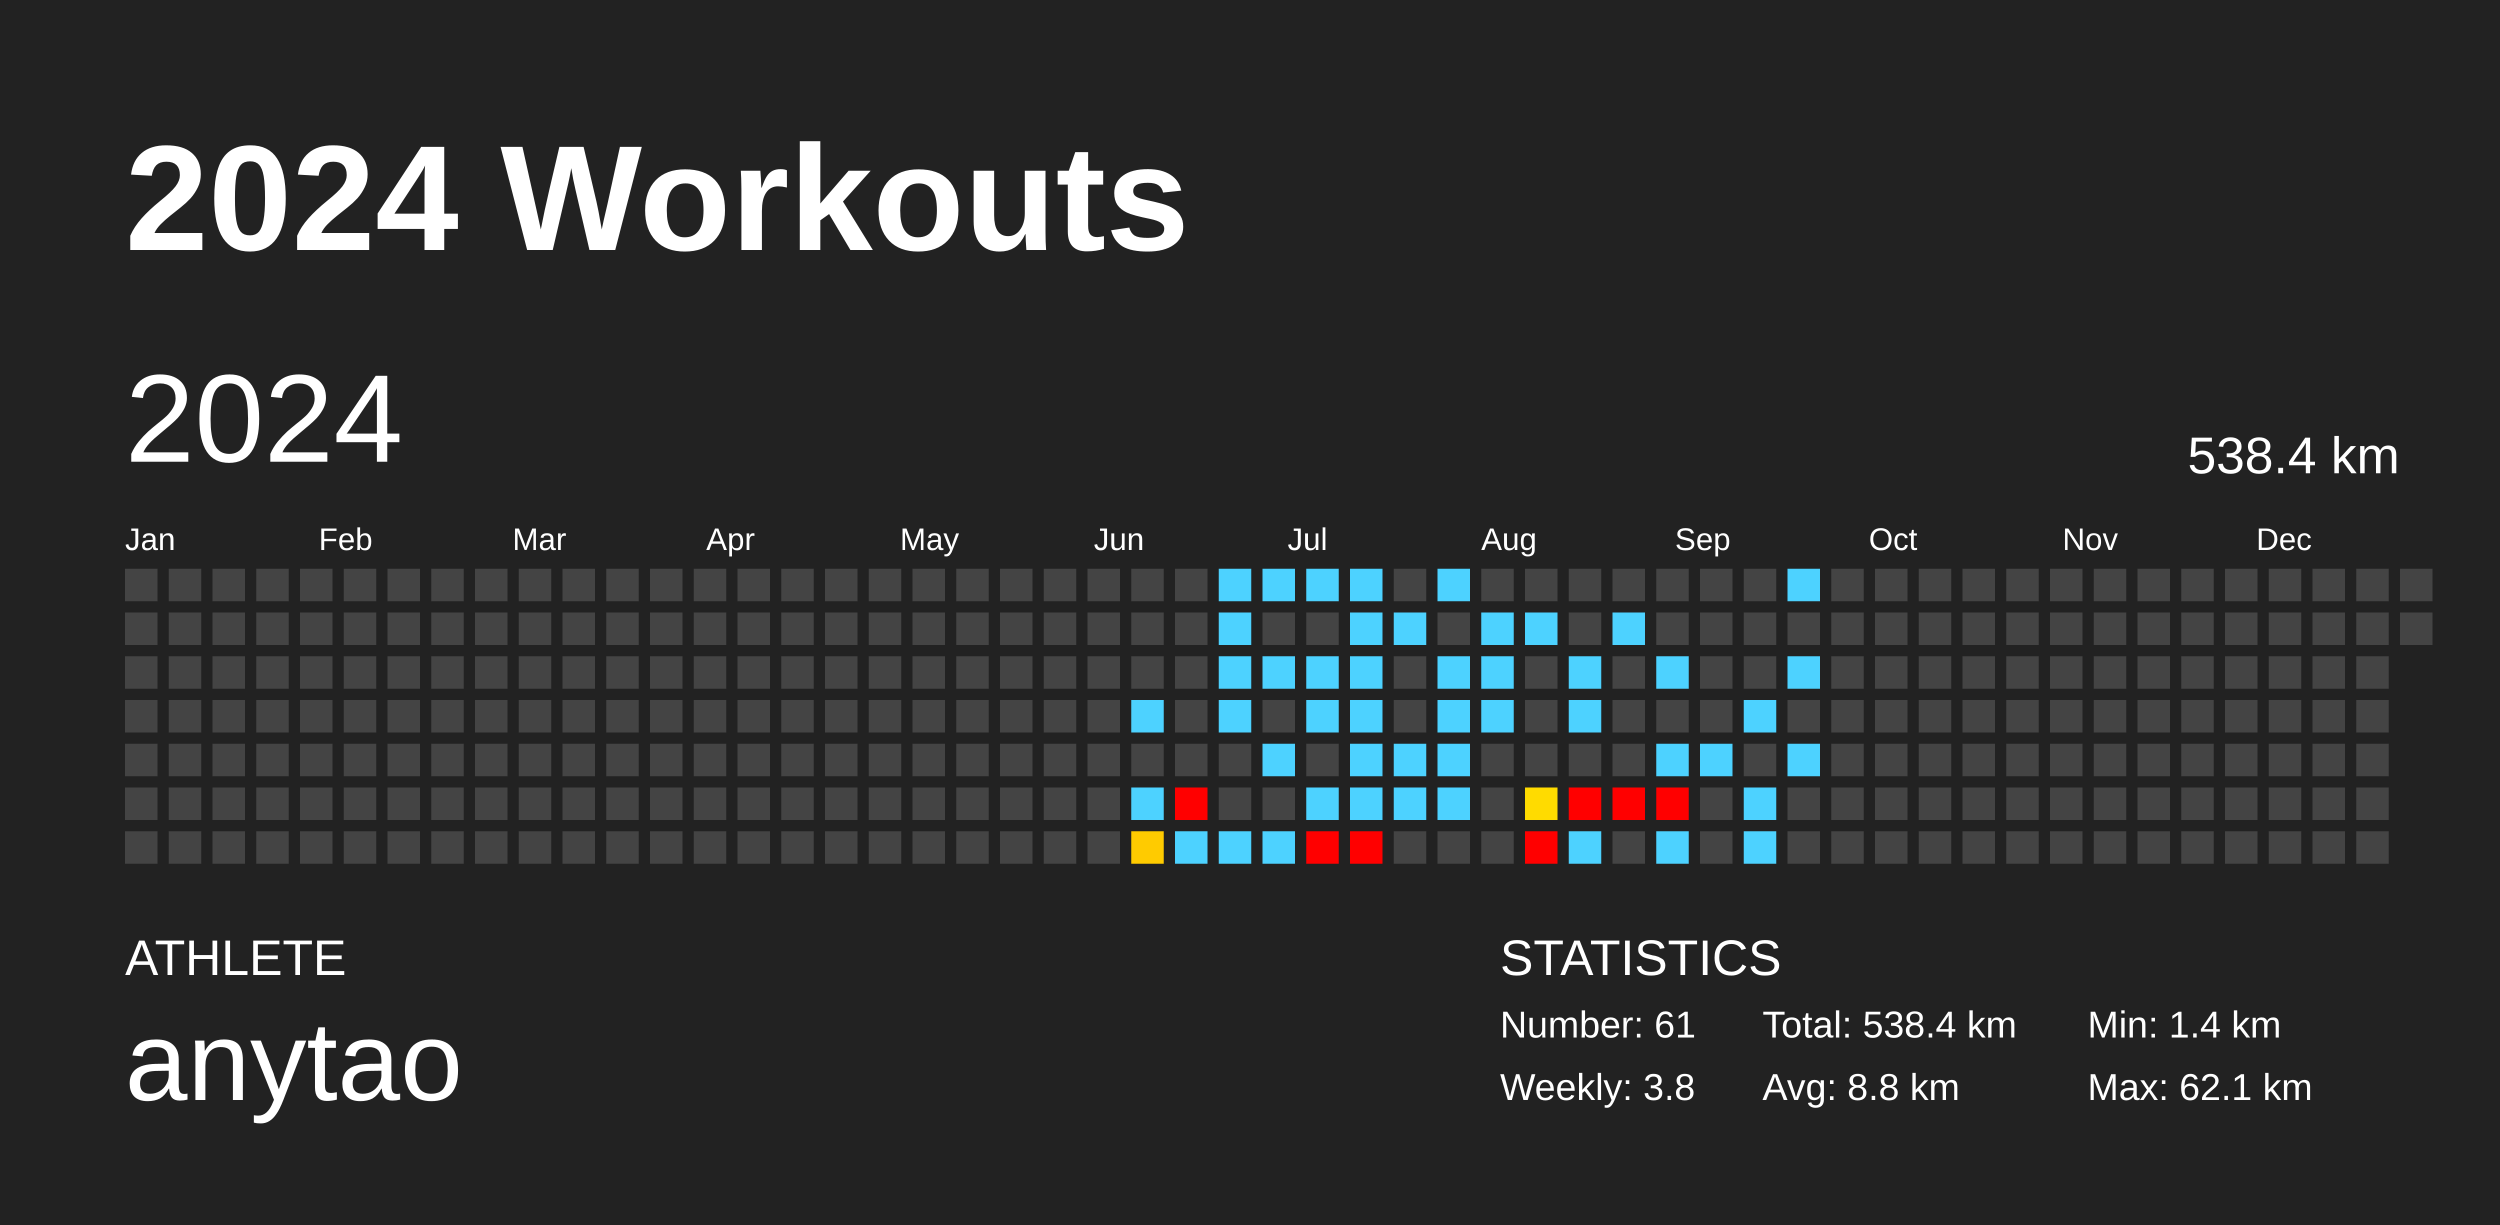
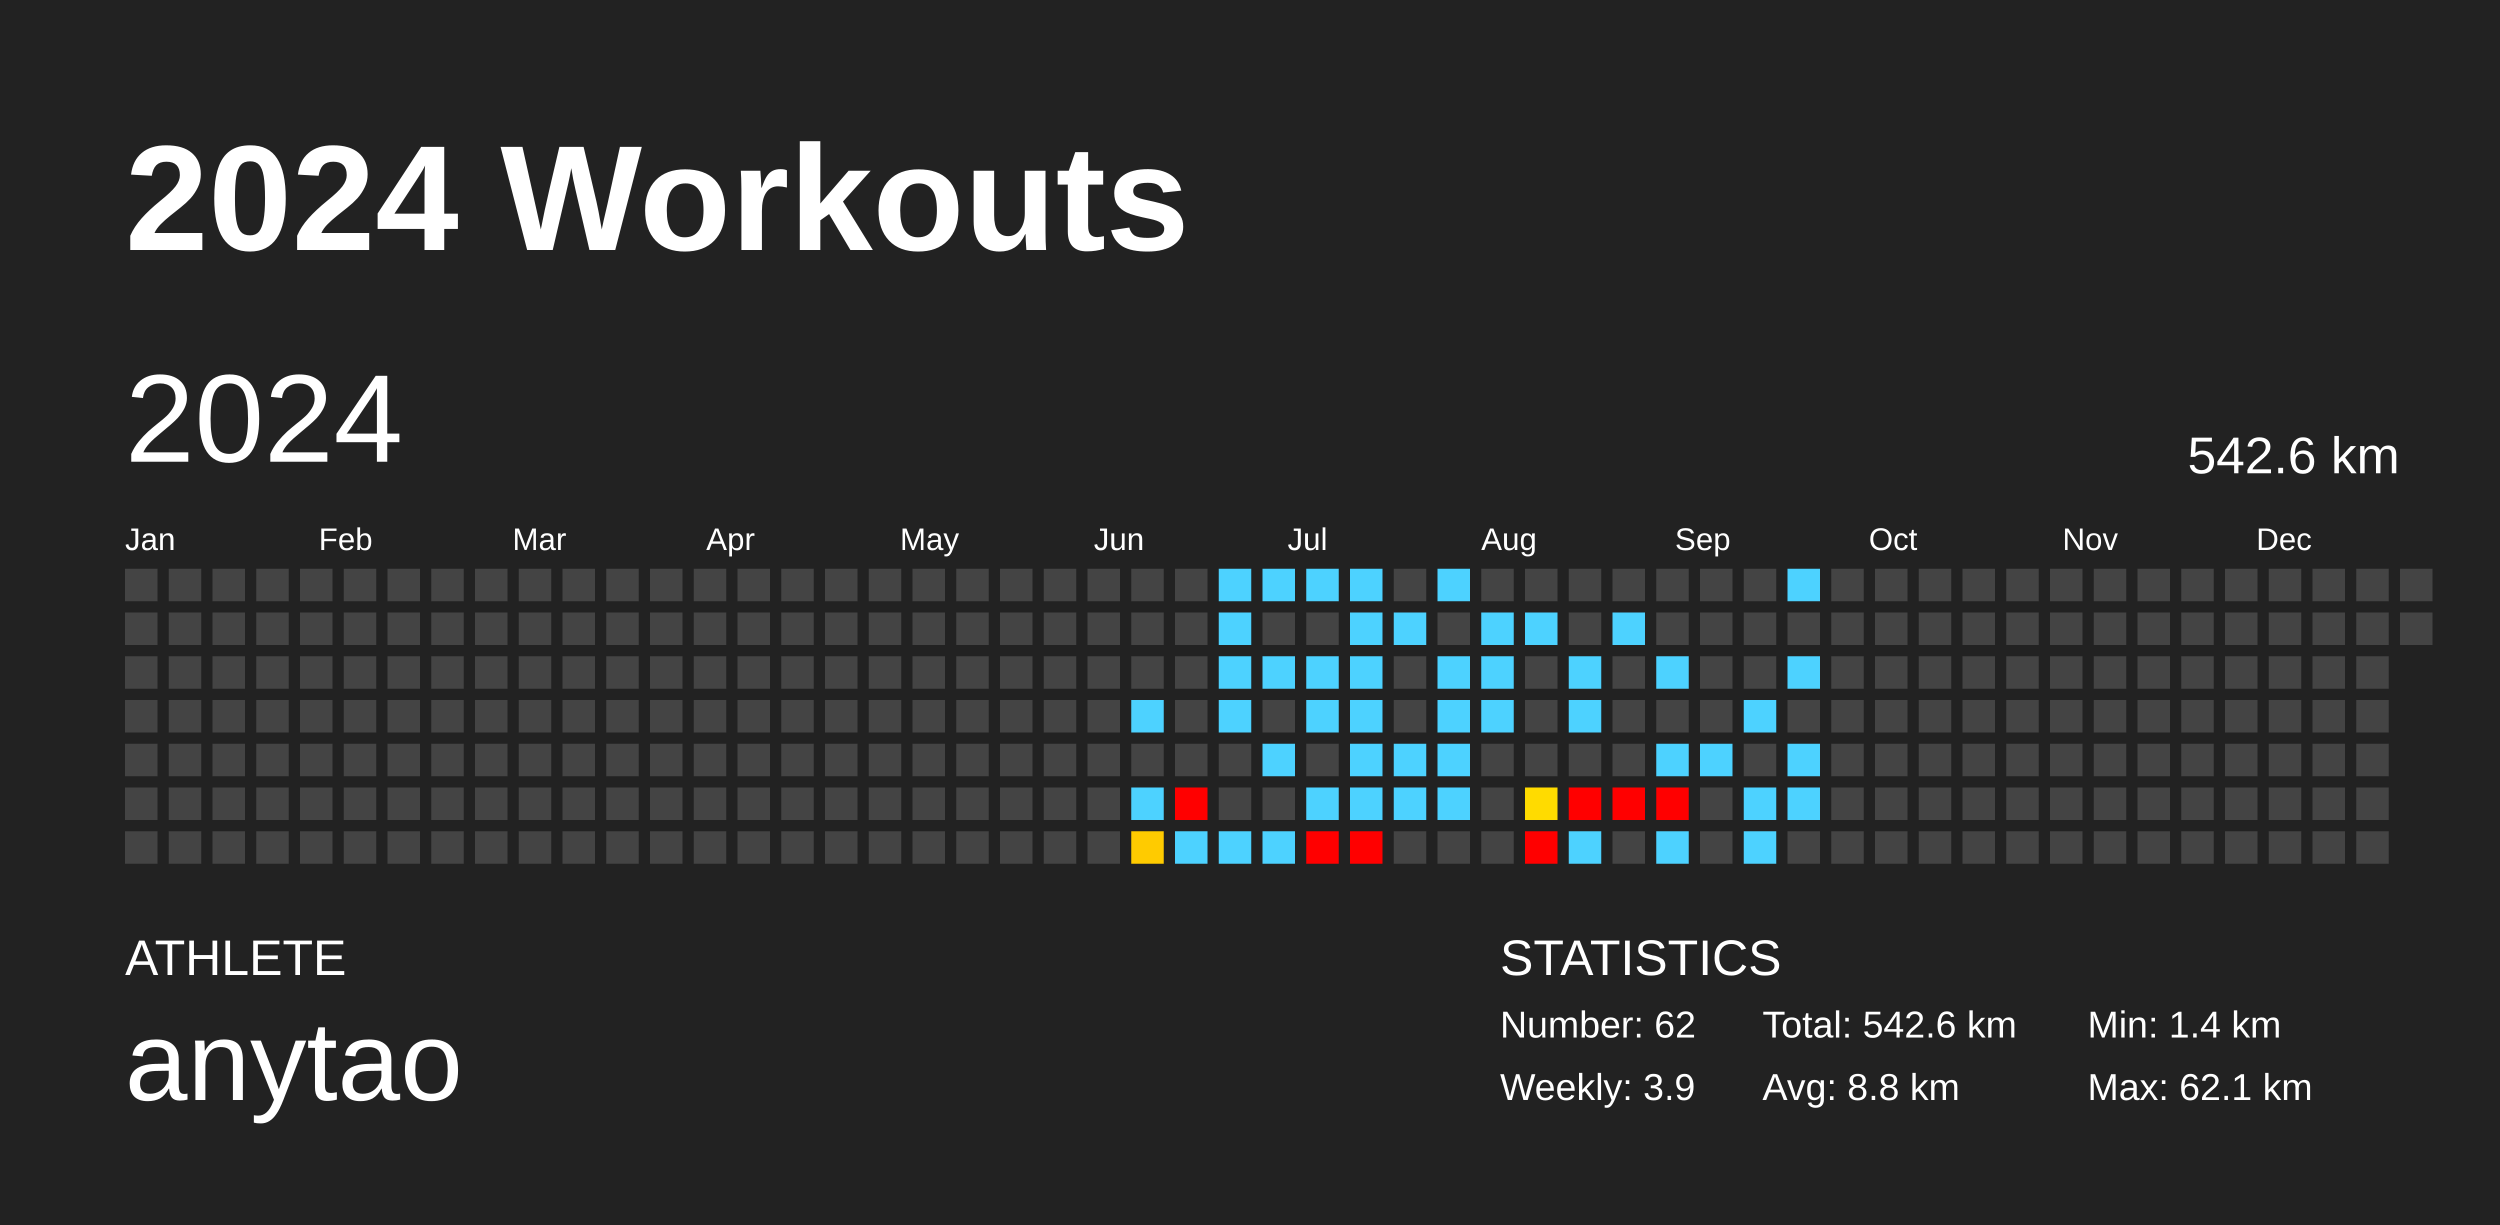
<svg xmlns="http://www.w3.org/2000/svg" baseProfile="full" height="98mm" version="1.1" viewBox="0,0,200,98" width="200mm">
  <defs />
  <rect fill="#222222" height="98" width="200" x="0" y="0" />
  <text fill="#FFFFFF" style="font-size:12px; font-family:Arial; font-weight:bold;" x="10" y="20">2024 Workouts</text>
  <text fill="#FFFFFF" style="font-size:4px; font-family:Arial" x="10" y="78">ATHLETE</text>
  <text fill="#FFFFFF" style="font-size:9px; font-family:Arial" x="10" y="88">anytao</text>
  <text fill="#FFFFFF" style="font-size:4px; font-family:Arial" x="120" y="78">STATISTICS</text>
-   <text fill="#FFFFFF" style="font-size:3px; font-family:Arial" x="120" y="83">Number: 61</text>
-   <text fill="#FFFFFF" style="font-size:3px; font-family:Arial" x="120" y="88">Weekly: 3.8</text>
-   <text fill="#FFFFFF" style="font-size:3px; font-family:Arial" x="141" y="83">Total: 538.4 km</text>
+   <text fill="#FFFFFF" style="font-size:3px; font-family:Arial" x="120" y="83">Number: 62</text>
+   <text fill="#FFFFFF" style="font-size:3px; font-family:Arial" x="120" y="88">Weekly: 3.9</text>
+   <text fill="#FFFFFF" style="font-size:3px; font-family:Arial" x="141" y="83">Total: 542.6 km</text>
  <text fill="#FFFFFF" style="font-size:3px; font-family:Arial" x="141" y="88">Avg: 8.8 km</text>
  <text fill="#FFFFFF" style="font-size:3px; font-family:Arial" x="167" y="83">Min: 1.4 km</text>
  <text fill="#FFFFFF" style="font-size:3px; font-family:Arial" x="167" y="88">Max: 62.1 km</text>
  <text dominant-baseline="hanging" fill="#FFFFFF" style="font-size:10.0px; font-family:Arial;" x="10" y="30">2024</text>
-   <text dominant-baseline="hanging" fill="#FFFFFF" style="font-size:4.125px; font-family:Arial;" x="175" y="35">538.4 km</text>
+   <text dominant-baseline="hanging" fill="#FFFFFF" style="font-size:4.125px; font-family:Arial;" x="175" y="35">542.6 km</text>
  <text fill="#FFFFFF" style="font-size:2.5px; font-family:Arial" x="10.0" y="44">Jan</text>
  <text fill="#FFFFFF" style="font-size:2.5px; font-family:Arial" x="25.5" y="44">Feb</text>
  <text fill="#FFFFFF" style="font-size:2.5px; font-family:Arial" x="41.0" y="44">Mar</text>
  <text fill="#FFFFFF" style="font-size:2.5px; font-family:Arial" x="56.5" y="44">Apr</text>
  <text fill="#FFFFFF" style="font-size:2.5px; font-family:Arial" x="72.0" y="44">May</text>
  <text fill="#FFFFFF" style="font-size:2.5px; font-family:Arial" x="87.5" y="44">Jun</text>
  <text fill="#FFFFFF" style="font-size:2.5px; font-family:Arial" x="103.0" y="44">Jul</text>
  <text fill="#FFFFFF" style="font-size:2.5px; font-family:Arial" x="118.5" y="44">Aug</text>
  <text fill="#FFFFFF" style="font-size:2.5px; font-family:Arial" x="134.0" y="44">Sep</text>
  <text fill="#FFFFFF" style="font-size:2.5px; font-family:Arial" x="149.5" y="44">Oct</text>
  <text fill="#FFFFFF" style="font-size:2.5px; font-family:Arial" x="165.0" y="44">Nov</text>
  <text fill="#FFFFFF" style="font-size:2.5px; font-family:Arial" x="180.5" y="44">Dec</text>
  <rect fill="#444444" height="2.6" width="2.6" x="10.0" y="45.5" />
  <rect fill="#444444" height="2.6" width="2.6" x="10.0" y="49.0" />
  <rect fill="#444444" height="2.6" width="2.6" x="10.0" y="52.5" />
  <rect fill="#444444" height="2.6" width="2.6" x="10.0" y="56.0" />
  <rect fill="#444444" height="2.6" width="2.6" x="10.0" y="59.5" />
  <rect fill="#444444" height="2.6" width="2.6" x="10.0" y="63.0" />
  <rect fill="#444444" height="2.6" width="2.6" x="10.0" y="66.5" />
  <rect fill="#444444" height="2.6" width="2.6" x="13.5" y="45.5" />
  <rect fill="#444444" height="2.6" width="2.6" x="13.5" y="49.0" />
  <rect fill="#444444" height="2.6" width="2.6" x="13.5" y="52.5" />
  <rect fill="#444444" height="2.6" width="2.6" x="13.5" y="56.0" />
  <rect fill="#444444" height="2.6" width="2.6" x="13.5" y="59.5" />
  <rect fill="#444444" height="2.6" width="2.6" x="13.5" y="63.0" />
  <rect fill="#444444" height="2.6" width="2.6" x="13.5" y="66.5" />
  <rect fill="#444444" height="2.6" width="2.6" x="17.0" y="45.5" />
  <rect fill="#444444" height="2.6" width="2.6" x="17.0" y="49.0" />
  <rect fill="#444444" height="2.6" width="2.6" x="17.0" y="52.5" />
  <rect fill="#444444" height="2.6" width="2.6" x="17.0" y="56.0" />
  <rect fill="#444444" height="2.6" width="2.6" x="17.0" y="59.5" />
  <rect fill="#444444" height="2.6" width="2.6" x="17.0" y="63.0" />
  <rect fill="#444444" height="2.6" width="2.6" x="17.0" y="66.5" />
  <rect fill="#444444" height="2.6" width="2.6" x="20.5" y="45.5" />
  <rect fill="#444444" height="2.6" width="2.6" x="20.5" y="49.0" />
  <rect fill="#444444" height="2.6" width="2.6" x="20.5" y="52.5" />
  <rect fill="#444444" height="2.6" width="2.6" x="20.5" y="56.0" />
  <rect fill="#444444" height="2.6" width="2.6" x="20.5" y="59.5" />
  <rect fill="#444444" height="2.6" width="2.6" x="20.5" y="63.0" />
  <rect fill="#444444" height="2.6" width="2.6" x="20.5" y="66.5" />
  <rect fill="#444444" height="2.6" width="2.6" x="24.0" y="45.5" />
  <rect fill="#444444" height="2.6" width="2.6" x="24.0" y="49.0" />
  <rect fill="#444444" height="2.6" width="2.6" x="24.0" y="52.5" />
  <rect fill="#444444" height="2.6" width="2.6" x="24.0" y="56.0" />
  <rect fill="#444444" height="2.6" width="2.6" x="24.0" y="59.5" />
  <rect fill="#444444" height="2.6" width="2.6" x="24.0" y="63.0" />
  <rect fill="#444444" height="2.6" width="2.6" x="24.0" y="66.5" />
  <rect fill="#444444" height="2.6" width="2.6" x="27.5" y="45.5" />
  <rect fill="#444444" height="2.6" width="2.6" x="27.5" y="49.0" />
  <rect fill="#444444" height="2.6" width="2.6" x="27.5" y="52.5" />
  <rect fill="#444444" height="2.6" width="2.6" x="27.5" y="56.0" />
  <rect fill="#444444" height="2.6" width="2.6" x="27.5" y="59.5" />
  <rect fill="#444444" height="2.6" width="2.6" x="27.5" y="63.0" />
  <rect fill="#444444" height="2.6" width="2.6" x="27.5" y="66.5" />
  <rect fill="#444444" height="2.6" width="2.6" x="31.0" y="45.5" />
  <rect fill="#444444" height="2.6" width="2.6" x="31.0" y="49.0" />
  <rect fill="#444444" height="2.6" width="2.6" x="31.0" y="52.5" />
  <rect fill="#444444" height="2.6" width="2.6" x="31.0" y="56.0" />
  <rect fill="#444444" height="2.6" width="2.6" x="31.0" y="59.5" />
  <rect fill="#444444" height="2.6" width="2.6" x="31.0" y="63.0" />
  <rect fill="#444444" height="2.6" width="2.6" x="31.0" y="66.5" />
  <rect fill="#444444" height="2.6" width="2.6" x="34.5" y="45.5" />
  <rect fill="#444444" height="2.6" width="2.6" x="34.5" y="49.0" />
  <rect fill="#444444" height="2.6" width="2.6" x="34.5" y="52.5" />
  <rect fill="#444444" height="2.6" width="2.6" x="34.5" y="56.0" />
  <rect fill="#444444" height="2.6" width="2.6" x="34.5" y="59.5" />
  <rect fill="#444444" height="2.6" width="2.6" x="34.5" y="63.0" />
  <rect fill="#444444" height="2.6" width="2.6" x="34.5" y="66.5" />
  <rect fill="#444444" height="2.6" width="2.6" x="38.0" y="45.5" />
  <rect fill="#444444" height="2.6" width="2.6" x="38.0" y="49.0" />
  <rect fill="#444444" height="2.6" width="2.6" x="38.0" y="52.5" />
  <rect fill="#444444" height="2.6" width="2.6" x="38.0" y="56.0" />
  <rect fill="#444444" height="2.6" width="2.6" x="38.0" y="59.5" />
  <rect fill="#444444" height="2.6" width="2.6" x="38.0" y="63.0" />
  <rect fill="#444444" height="2.6" width="2.6" x="38.0" y="66.5" />
  <rect fill="#444444" height="2.6" width="2.6" x="41.5" y="45.5" />
  <rect fill="#444444" height="2.6" width="2.6" x="41.5" y="49.0" />
  <rect fill="#444444" height="2.6" width="2.6" x="41.5" y="52.5" />
  <rect fill="#444444" height="2.6" width="2.6" x="41.5" y="56.0" />
  <rect fill="#444444" height="2.6" width="2.6" x="41.5" y="59.5" />
  <rect fill="#444444" height="2.6" width="2.6" x="41.5" y="63.0" />
  <rect fill="#444444" height="2.6" width="2.6" x="41.5" y="66.5" />
  <rect fill="#444444" height="2.6" width="2.6" x="45.0" y="45.5" />
  <rect fill="#444444" height="2.6" width="2.6" x="45.0" y="49.0" />
  <rect fill="#444444" height="2.6" width="2.6" x="45.0" y="52.5" />
  <rect fill="#444444" height="2.6" width="2.6" x="45.0" y="56.0" />
  <rect fill="#444444" height="2.6" width="2.6" x="45.0" y="59.5" />
  <rect fill="#444444" height="2.6" width="2.6" x="45.0" y="63.0" />
  <rect fill="#444444" height="2.6" width="2.6" x="45.0" y="66.5" />
  <rect fill="#444444" height="2.6" width="2.6" x="48.5" y="45.5" />
  <rect fill="#444444" height="2.6" width="2.6" x="48.5" y="49.0" />
  <rect fill="#444444" height="2.6" width="2.6" x="48.5" y="52.5" />
  <rect fill="#444444" height="2.6" width="2.6" x="48.5" y="56.0" />
  <rect fill="#444444" height="2.6" width="2.6" x="48.5" y="59.5" />
  <rect fill="#444444" height="2.6" width="2.6" x="48.5" y="63.0" />
  <rect fill="#444444" height="2.6" width="2.6" x="48.5" y="66.5" />
  <rect fill="#444444" height="2.6" width="2.6" x="52.0" y="45.5" />
  <rect fill="#444444" height="2.6" width="2.6" x="52.0" y="49.0" />
  <rect fill="#444444" height="2.6" width="2.6" x="52.0" y="52.5" />
  <rect fill="#444444" height="2.6" width="2.6" x="52.0" y="56.0" />
  <rect fill="#444444" height="2.6" width="2.6" x="52.0" y="59.5" />
  <rect fill="#444444" height="2.6" width="2.6" x="52.0" y="63.0" />
  <rect fill="#444444" height="2.6" width="2.6" x="52.0" y="66.5" />
  <rect fill="#444444" height="2.6" width="2.6" x="55.5" y="45.5" />
  <rect fill="#444444" height="2.6" width="2.6" x="55.5" y="49.0" />
  <rect fill="#444444" height="2.6" width="2.6" x="55.5" y="52.5" />
  <rect fill="#444444" height="2.6" width="2.6" x="55.5" y="56.0" />
  <rect fill="#444444" height="2.6" width="2.6" x="55.5" y="59.5" />
  <rect fill="#444444" height="2.6" width="2.6" x="55.5" y="63.0" />
  <rect fill="#444444" height="2.6" width="2.6" x="55.5" y="66.5" />
  <rect fill="#444444" height="2.6" width="2.6" x="59.0" y="45.5" />
  <rect fill="#444444" height="2.6" width="2.6" x="59.0" y="49.0" />
  <rect fill="#444444" height="2.6" width="2.6" x="59.0" y="52.5" />
  <rect fill="#444444" height="2.6" width="2.6" x="59.0" y="56.0" />
  <rect fill="#444444" height="2.6" width="2.6" x="59.0" y="59.5" />
  <rect fill="#444444" height="2.6" width="2.6" x="59.0" y="63.0" />
  <rect fill="#444444" height="2.6" width="2.6" x="59.0" y="66.5" />
  <rect fill="#444444" height="2.6" width="2.6" x="62.5" y="45.5" />
  <rect fill="#444444" height="2.6" width="2.6" x="62.5" y="49.0" />
  <rect fill="#444444" height="2.6" width="2.6" x="62.5" y="52.5" />
  <rect fill="#444444" height="2.6" width="2.6" x="62.5" y="56.0" />
  <rect fill="#444444" height="2.6" width="2.6" x="62.5" y="59.5" />
  <rect fill="#444444" height="2.6" width="2.6" x="62.5" y="63.0" />
  <rect fill="#444444" height="2.6" width="2.6" x="62.5" y="66.5" />
  <rect fill="#444444" height="2.6" width="2.6" x="66.0" y="45.5" />
  <rect fill="#444444" height="2.6" width="2.6" x="66.0" y="49.0" />
  <rect fill="#444444" height="2.6" width="2.6" x="66.0" y="52.5" />
  <rect fill="#444444" height="2.6" width="2.6" x="66.0" y="56.0" />
  <rect fill="#444444" height="2.6" width="2.6" x="66.0" y="59.5" />
  <rect fill="#444444" height="2.6" width="2.6" x="66.0" y="63.0" />
  <rect fill="#444444" height="2.6" width="2.6" x="66.0" y="66.5" />
  <rect fill="#444444" height="2.6" width="2.6" x="69.5" y="45.5" />
  <rect fill="#444444" height="2.6" width="2.6" x="69.5" y="49.0" />
  <rect fill="#444444" height="2.6" width="2.6" x="69.5" y="52.5" />
  <rect fill="#444444" height="2.6" width="2.6" x="69.5" y="56.0" />
  <rect fill="#444444" height="2.6" width="2.6" x="69.5" y="59.5" />
  <rect fill="#444444" height="2.6" width="2.6" x="69.5" y="63.0" />
  <rect fill="#444444" height="2.6" width="2.6" x="69.5" y="66.5" />
  <rect fill="#444444" height="2.6" width="2.6" x="73.0" y="45.5" />
  <rect fill="#444444" height="2.6" width="2.6" x="73.0" y="49.0" />
  <rect fill="#444444" height="2.6" width="2.6" x="73.0" y="52.5" />
  <rect fill="#444444" height="2.6" width="2.6" x="73.0" y="56.0" />
  <rect fill="#444444" height="2.6" width="2.6" x="73.0" y="59.5" />
  <rect fill="#444444" height="2.6" width="2.6" x="73.0" y="63.0" />
  <rect fill="#444444" height="2.6" width="2.6" x="73.0" y="66.5" />
  <rect fill="#444444" height="2.6" width="2.6" x="76.5" y="45.5" />
  <rect fill="#444444" height="2.6" width="2.6" x="76.5" y="49.0" />
  <rect fill="#444444" height="2.6" width="2.6" x="76.5" y="52.5" />
  <rect fill="#444444" height="2.6" width="2.6" x="76.5" y="56.0" />
  <rect fill="#444444" height="2.6" width="2.6" x="76.5" y="59.5" />
  <rect fill="#444444" height="2.6" width="2.6" x="76.5" y="63.0" />
  <rect fill="#444444" height="2.6" width="2.6" x="76.5" y="66.5" />
  <rect fill="#444444" height="2.6" width="2.6" x="80.0" y="45.5" />
  <rect fill="#444444" height="2.6" width="2.6" x="80.0" y="49.0" />
  <rect fill="#444444" height="2.6" width="2.6" x="80.0" y="52.5" />
  <rect fill="#444444" height="2.6" width="2.6" x="80.0" y="56.0" />
  <rect fill="#444444" height="2.6" width="2.6" x="80.0" y="59.5" />
  <rect fill="#444444" height="2.6" width="2.6" x="80.0" y="63.0" />
  <rect fill="#444444" height="2.6" width="2.6" x="80.0" y="66.5" />
  <rect fill="#444444" height="2.6" width="2.6" x="83.5" y="45.5" />
  <rect fill="#444444" height="2.6" width="2.6" x="83.5" y="49.0" />
  <rect fill="#444444" height="2.6" width="2.6" x="83.5" y="52.5" />
  <rect fill="#444444" height="2.6" width="2.6" x="83.5" y="56.0" />
  <rect fill="#444444" height="2.6" width="2.6" x="83.5" y="59.5" />
  <rect fill="#444444" height="2.6" width="2.6" x="83.5" y="63.0" />
  <rect fill="#444444" height="2.6" width="2.6" x="83.5" y="66.5" />
  <rect fill="#444444" height="2.6" width="2.6" x="87.0" y="45.5" />
  <rect fill="#444444" height="2.6" width="2.6" x="87.0" y="49.0" />
  <rect fill="#444444" height="2.6" width="2.6" x="87.0" y="52.5" />
  <rect fill="#444444" height="2.6" width="2.6" x="87.0" y="56.0" />
  <rect fill="#444444" height="2.6" width="2.6" x="87.0" y="59.5" />
  <rect fill="#444444" height="2.6" width="2.6" x="87.0" y="63.0" />
  <rect fill="#444444" height="2.6" width="2.6" x="87.0" y="66.5" />
  <rect fill="#444444" height="2.6" width="2.6" x="90.5" y="45.5" />
  <rect fill="#444444" height="2.6" width="2.6" x="90.5" y="49.0" />
  <rect fill="#444444" height="2.6" width="2.6" x="90.5" y="52.5" />
  <rect fill="#4dd2ff" height="2.6" width="2.6" x="90.5" y="56.0" />
  <rect fill="#444444" height="2.6" width="2.6" x="90.5" y="59.5" />
  <rect fill="#4dd2ff" height="2.6" width="2.6" x="90.5" y="63.0" />
  <rect fill="#ffcb00" height="2.6" width="2.6" x="90.5" y="66.5" />
  <rect fill="#444444" height="2.6" width="2.6" x="94.0" y="45.5" />
  <rect fill="#444444" height="2.6" width="2.6" x="94.0" y="49.0" />
  <rect fill="#444444" height="2.6" width="2.6" x="94.0" y="52.5" />
  <rect fill="#444444" height="2.6" width="2.6" x="94.0" y="56.0" />
  <rect fill="#444444" height="2.6" width="2.6" x="94.0" y="59.5" />
  <rect fill="red" height="2.6" width="2.6" x="94.0" y="63.0" />
  <rect fill="#4dd2ff" height="2.6" width="2.6" x="94.0" y="66.5" />
  <rect fill="#4dd2ff" height="2.6" width="2.6" x="97.5" y="45.5" />
  <rect fill="#4dd2ff" height="2.6" width="2.6" x="97.5" y="49.0" />
  <rect fill="#4dd2ff" height="2.6" width="2.6" x="97.5" y="52.5" />
  <rect fill="#4dd2ff" height="2.6" width="2.6" x="97.5" y="56.0" />
  <rect fill="#444444" height="2.6" width="2.6" x="97.5" y="59.5" />
  <rect fill="#444444" height="2.6" width="2.6" x="97.5" y="63.0" />
  <rect fill="#4dd2ff" height="2.6" width="2.6" x="97.5" y="66.5" />
  <rect fill="#4dd2ff" height="2.6" width="2.6" x="101.0" y="45.5" />
  <rect fill="#444444" height="2.6" width="2.6" x="101.0" y="49.0" />
  <rect fill="#4dd2ff" height="2.6" width="2.6" x="101.0" y="52.5" />
  <rect fill="#444444" height="2.6" width="2.6" x="101.0" y="56.0" />
  <rect fill="#4dd2ff" height="2.6" width="2.6" x="101.0" y="59.5" />
  <rect fill="#444444" height="2.6" width="2.6" x="101.0" y="63.0" />
  <rect fill="#4dd2ff" height="2.6" width="2.6" x="101.0" y="66.5" />
  <rect fill="#4dd2ff" height="2.6" width="2.6" x="104.5" y="45.5" />
  <rect fill="#444444" height="2.6" width="2.6" x="104.5" y="49.0" />
  <rect fill="#4dd2ff" height="2.6" width="2.6" x="104.5" y="52.5" />
  <rect fill="#4dd2ff" height="2.6" width="2.6" x="104.5" y="56.0" />
  <rect fill="#444444" height="2.6" width="2.6" x="104.5" y="59.5" />
  <rect fill="#4dd2ff" height="2.6" width="2.6" x="104.5" y="63.0" />
  <rect fill="red" height="2.6" width="2.6" x="104.5" y="66.5" />
  <rect fill="#4dd2ff" height="2.6" width="2.6" x="108.0" y="45.5" />
  <rect fill="#4dd2ff" height="2.6" width="2.6" x="108.0" y="49.0" />
  <rect fill="#4dd2ff" height="2.6" width="2.6" x="108.0" y="52.5" />
  <rect fill="#4dd2ff" height="2.6" width="2.6" x="108.0" y="56.0" />
  <rect fill="#4dd2ff" height="2.6" width="2.6" x="108.0" y="59.5" />
  <rect fill="#4dd2ff" height="2.6" width="2.6" x="108.0" y="63.0" />
  <rect fill="red" height="2.6" width="2.6" x="108.0" y="66.5" />
  <rect fill="#444444" height="2.6" width="2.6" x="111.5" y="45.5" />
  <rect fill="#4dd2ff" height="2.6" width="2.6" x="111.5" y="49.0" />
  <rect fill="#444444" height="2.6" width="2.6" x="111.5" y="52.5" />
  <rect fill="#444444" height="2.6" width="2.6" x="111.5" y="56.0" />
  <rect fill="#4dd2ff" height="2.6" width="2.6" x="111.5" y="59.5" />
  <rect fill="#4dd2ff" height="2.6" width="2.6" x="111.5" y="63.0" />
  <rect fill="#444444" height="2.6" width="2.6" x="111.5" y="66.5" />
  <rect fill="#4dd2ff" height="2.6" width="2.6" x="115.0" y="45.5" />
  <rect fill="#444444" height="2.6" width="2.6" x="115.0" y="49.0" />
  <rect fill="#4dd2ff" height="2.6" width="2.6" x="115.0" y="52.5" />
  <rect fill="#4dd2ff" height="2.6" width="2.6" x="115.0" y="56.0" />
  <rect fill="#4dd2ff" height="2.6" width="2.6" x="115.0" y="59.5" />
  <rect fill="#4dd2ff" height="2.6" width="2.6" x="115.0" y="63.0" />
  <rect fill="#444444" height="2.6" width="2.6" x="115.0" y="66.5" />
  <rect fill="#444444" height="2.6" width="2.6" x="118.5" y="45.5" />
  <rect fill="#4dd2ff" height="2.6" width="2.6" x="118.5" y="49.0" />
  <rect fill="#4dd2ff" height="2.6" width="2.6" x="118.5" y="52.5" />
  <rect fill="#4dd2ff" height="2.6" width="2.6" x="118.5" y="56.0" />
  <rect fill="#444444" height="2.6" width="2.6" x="118.5" y="59.5" />
  <rect fill="#444444" height="2.6" width="2.6" x="118.5" y="63.0" />
  <rect fill="#444444" height="2.6" width="2.6" x="118.5" y="66.5" />
  <rect fill="#444444" height="2.6" width="2.6" x="122.0" y="45.5" />
  <rect fill="#4dd2ff" height="2.6" width="2.6" x="122.0" y="49.0" />
  <rect fill="#444444" height="2.6" width="2.6" x="122.0" y="52.5" />
  <rect fill="#444444" height="2.6" width="2.6" x="122.0" y="56.0" />
  <rect fill="#444444" height="2.6" width="2.6" x="122.0" y="59.5" />
  <rect fill="#ffdb00" height="2.6" width="2.6" x="122.0" y="63.0" />
  <rect fill="red" height="2.6" width="2.6" x="122.0" y="66.5" />
  <rect fill="#444444" height="2.6" width="2.6" x="125.5" y="45.5" />
  <rect fill="#444444" height="2.6" width="2.6" x="125.5" y="49.0" />
  <rect fill="#4dd2ff" height="2.6" width="2.6" x="125.5" y="52.5" />
  <rect fill="#4dd2ff" height="2.6" width="2.6" x="125.5" y="56.0" />
  <rect fill="#444444" height="2.6" width="2.6" x="125.5" y="59.5" />
  <rect fill="red" height="2.6" width="2.6" x="125.5" y="63.0" />
  <rect fill="#4dd2ff" height="2.6" width="2.6" x="125.5" y="66.5" />
  <rect fill="#444444" height="2.6" width="2.6" x="129.0" y="45.5" />
  <rect fill="#4dd2ff" height="2.6" width="2.6" x="129.0" y="49.0" />
  <rect fill="#444444" height="2.6" width="2.6" x="129.0" y="52.5" />
  <rect fill="#444444" height="2.6" width="2.6" x="129.0" y="56.0" />
  <rect fill="#444444" height="2.6" width="2.6" x="129.0" y="59.5" />
  <rect fill="red" height="2.6" width="2.6" x="129.0" y="63.0" />
  <rect fill="#444444" height="2.6" width="2.6" x="129.0" y="66.5" />
  <rect fill="#444444" height="2.6" width="2.6" x="132.5" y="45.5" />
  <rect fill="#444444" height="2.6" width="2.6" x="132.5" y="49.0" />
  <rect fill="#4dd2ff" height="2.6" width="2.6" x="132.5" y="52.5" />
  <rect fill="#444444" height="2.6" width="2.6" x="132.5" y="56.0" />
  <rect fill="#4dd2ff" height="2.6" width="2.6" x="132.5" y="59.5" />
  <rect fill="red" height="2.6" width="2.6" x="132.5" y="63.0" />
  <rect fill="#4dd2ff" height="2.6" width="2.6" x="132.5" y="66.5" />
  <rect fill="#444444" height="2.6" width="2.6" x="136.0" y="45.5" />
  <rect fill="#444444" height="2.6" width="2.6" x="136.0" y="49.0" />
  <rect fill="#444444" height="2.6" width="2.6" x="136.0" y="52.5" />
  <rect fill="#444444" height="2.6" width="2.6" x="136.0" y="56.0" />
  <rect fill="#4dd2ff" height="2.6" width="2.6" x="136.0" y="59.5" />
  <rect fill="#444444" height="2.6" width="2.6" x="136.0" y="63.0" />
  <rect fill="#444444" height="2.6" width="2.6" x="136.0" y="66.5" />
  <rect fill="#444444" height="2.6" width="2.6" x="139.5" y="45.5" />
  <rect fill="#444444" height="2.6" width="2.6" x="139.5" y="49.0" />
  <rect fill="#444444" height="2.6" width="2.6" x="139.5" y="52.5" />
  <rect fill="#4dd2ff" height="2.6" width="2.6" x="139.5" y="56.0" />
  <rect fill="#444444" height="2.6" width="2.6" x="139.5" y="59.5" />
  <rect fill="#4dd2ff" height="2.6" width="2.6" x="139.5" y="63.0" />
  <rect fill="#4dd2ff" height="2.6" width="2.6" x="139.5" y="66.5" />
  <rect fill="#4dd2ff" height="2.6" width="2.6" x="143.0" y="45.5" />
  <rect fill="#444444" height="2.6" width="2.6" x="143.0" y="49.0" />
  <rect fill="#4dd2ff" height="2.6" width="2.6" x="143.0" y="52.5" />
  <rect fill="#444444" height="2.6" width="2.6" x="143.0" y="56.0" />
  <rect fill="#4dd2ff" height="2.6" width="2.6" x="143.0" y="59.5" />
-   <rect fill="#444444" height="2.6" width="2.6" x="143.0" y="63.0" />
+   <rect fill="#4dd2ff" height="2.6" width="2.6" x="143.0" y="63.0" />
  <rect fill="#444444" height="2.6" width="2.6" x="143.0" y="66.5" />
  <rect fill="#444444" height="2.6" width="2.6" x="146.5" y="45.5" />
  <rect fill="#444444" height="2.6" width="2.6" x="146.5" y="49.0" />
  <rect fill="#444444" height="2.6" width="2.6" x="146.5" y="52.5" />
  <rect fill="#444444" height="2.6" width="2.6" x="146.5" y="56.0" />
  <rect fill="#444444" height="2.6" width="2.6" x="146.5" y="59.5" />
  <rect fill="#444444" height="2.6" width="2.6" x="146.5" y="63.0" />
  <rect fill="#444444" height="2.6" width="2.6" x="146.5" y="66.5" />
  <rect fill="#444444" height="2.6" width="2.6" x="150.0" y="45.5" />
  <rect fill="#444444" height="2.6" width="2.6" x="150.0" y="49.0" />
  <rect fill="#444444" height="2.6" width="2.6" x="150.0" y="52.5" />
  <rect fill="#444444" height="2.6" width="2.6" x="150.0" y="56.0" />
  <rect fill="#444444" height="2.6" width="2.6" x="150.0" y="59.5" />
  <rect fill="#444444" height="2.6" width="2.6" x="150.0" y="63.0" />
  <rect fill="#444444" height="2.6" width="2.6" x="150.0" y="66.5" />
  <rect fill="#444444" height="2.6" width="2.6" x="153.5" y="45.5" />
  <rect fill="#444444" height="2.6" width="2.6" x="153.5" y="49.0" />
  <rect fill="#444444" height="2.6" width="2.6" x="153.5" y="52.5" />
  <rect fill="#444444" height="2.6" width="2.6" x="153.5" y="56.0" />
  <rect fill="#444444" height="2.6" width="2.6" x="153.5" y="59.5" />
  <rect fill="#444444" height="2.6" width="2.6" x="153.5" y="63.0" />
  <rect fill="#444444" height="2.6" width="2.6" x="153.5" y="66.5" />
  <rect fill="#444444" height="2.6" width="2.6" x="157.0" y="45.5" />
  <rect fill="#444444" height="2.6" width="2.6" x="157.0" y="49.0" />
  <rect fill="#444444" height="2.6" width="2.6" x="157.0" y="52.5" />
  <rect fill="#444444" height="2.6" width="2.6" x="157.0" y="56.0" />
  <rect fill="#444444" height="2.6" width="2.6" x="157.0" y="59.5" />
  <rect fill="#444444" height="2.6" width="2.6" x="157.0" y="63.0" />
  <rect fill="#444444" height="2.6" width="2.6" x="157.0" y="66.5" />
  <rect fill="#444444" height="2.6" width="2.6" x="160.5" y="45.5" />
  <rect fill="#444444" height="2.6" width="2.6" x="160.5" y="49.0" />
  <rect fill="#444444" height="2.6" width="2.6" x="160.5" y="52.5" />
  <rect fill="#444444" height="2.6" width="2.6" x="160.5" y="56.0" />
  <rect fill="#444444" height="2.6" width="2.6" x="160.5" y="59.5" />
  <rect fill="#444444" height="2.6" width="2.6" x="160.5" y="63.0" />
  <rect fill="#444444" height="2.6" width="2.6" x="160.5" y="66.5" />
  <rect fill="#444444" height="2.6" width="2.6" x="164.0" y="45.5" />
  <rect fill="#444444" height="2.6" width="2.6" x="164.0" y="49.0" />
  <rect fill="#444444" height="2.6" width="2.6" x="164.0" y="52.5" />
  <rect fill="#444444" height="2.6" width="2.6" x="164.0" y="56.0" />
  <rect fill="#444444" height="2.6" width="2.6" x="164.0" y="59.5" />
  <rect fill="#444444" height="2.6" width="2.6" x="164.0" y="63.0" />
  <rect fill="#444444" height="2.6" width="2.6" x="164.0" y="66.5" />
  <rect fill="#444444" height="2.6" width="2.6" x="167.5" y="45.5" />
  <rect fill="#444444" height="2.6" width="2.6" x="167.5" y="49.0" />
  <rect fill="#444444" height="2.6" width="2.6" x="167.5" y="52.5" />
  <rect fill="#444444" height="2.6" width="2.6" x="167.5" y="56.0" />
  <rect fill="#444444" height="2.6" width="2.6" x="167.5" y="59.5" />
  <rect fill="#444444" height="2.6" width="2.6" x="167.5" y="63.0" />
  <rect fill="#444444" height="2.6" width="2.6" x="167.5" y="66.5" />
  <rect fill="#444444" height="2.6" width="2.6" x="171.0" y="45.5" />
  <rect fill="#444444" height="2.6" width="2.6" x="171.0" y="49.0" />
  <rect fill="#444444" height="2.6" width="2.6" x="171.0" y="52.5" />
  <rect fill="#444444" height="2.6" width="2.6" x="171.0" y="56.0" />
  <rect fill="#444444" height="2.6" width="2.6" x="171.0" y="59.5" />
  <rect fill="#444444" height="2.6" width="2.6" x="171.0" y="63.0" />
  <rect fill="#444444" height="2.6" width="2.6" x="171.0" y="66.5" />
  <rect fill="#444444" height="2.6" width="2.6" x="174.5" y="45.5" />
  <rect fill="#444444" height="2.6" width="2.6" x="174.5" y="49.0" />
  <rect fill="#444444" height="2.6" width="2.6" x="174.5" y="52.5" />
  <rect fill="#444444" height="2.6" width="2.6" x="174.5" y="56.0" />
  <rect fill="#444444" height="2.6" width="2.6" x="174.5" y="59.5" />
  <rect fill="#444444" height="2.6" width="2.6" x="174.5" y="63.0" />
  <rect fill="#444444" height="2.6" width="2.6" x="174.5" y="66.5" />
  <rect fill="#444444" height="2.6" width="2.6" x="178.0" y="45.5" />
  <rect fill="#444444" height="2.6" width="2.6" x="178.0" y="49.0" />
  <rect fill="#444444" height="2.6" width="2.6" x="178.0" y="52.5" />
  <rect fill="#444444" height="2.6" width="2.6" x="178.0" y="56.0" />
  <rect fill="#444444" height="2.6" width="2.6" x="178.0" y="59.5" />
  <rect fill="#444444" height="2.6" width="2.6" x="178.0" y="63.0" />
  <rect fill="#444444" height="2.6" width="2.6" x="178.0" y="66.5" />
  <rect fill="#444444" height="2.6" width="2.6" x="181.5" y="45.5" />
  <rect fill="#444444" height="2.6" width="2.6" x="181.5" y="49.0" />
  <rect fill="#444444" height="2.6" width="2.6" x="181.5" y="52.5" />
  <rect fill="#444444" height="2.6" width="2.6" x="181.5" y="56.0" />
  <rect fill="#444444" height="2.6" width="2.6" x="181.5" y="59.5" />
  <rect fill="#444444" height="2.6" width="2.6" x="181.5" y="63.0" />
  <rect fill="#444444" height="2.6" width="2.6" x="181.5" y="66.5" />
  <rect fill="#444444" height="2.6" width="2.6" x="185.0" y="45.5" />
  <rect fill="#444444" height="2.6" width="2.6" x="185.0" y="49.0" />
  <rect fill="#444444" height="2.6" width="2.6" x="185.0" y="52.5" />
  <rect fill="#444444" height="2.6" width="2.6" x="185.0" y="56.0" />
  <rect fill="#444444" height="2.6" width="2.6" x="185.0" y="59.5" />
  <rect fill="#444444" height="2.6" width="2.6" x="185.0" y="63.0" />
  <rect fill="#444444" height="2.6" width="2.6" x="185.0" y="66.5" />
  <rect fill="#444444" height="2.6" width="2.6" x="188.5" y="45.5" />
  <rect fill="#444444" height="2.6" width="2.6" x="188.5" y="49.0" />
  <rect fill="#444444" height="2.6" width="2.6" x="188.5" y="52.5" />
  <rect fill="#444444" height="2.6" width="2.6" x="188.5" y="56.0" />
  <rect fill="#444444" height="2.6" width="2.6" x="188.5" y="59.5" />
  <rect fill="#444444" height="2.6" width="2.6" x="188.5" y="63.0" />
  <rect fill="#444444" height="2.6" width="2.6" x="188.5" y="66.5" />
  <rect fill="#444444" height="2.6" width="2.6" x="192.0" y="45.5" />
  <rect fill="#444444" height="2.6" width="2.6" x="192.0" y="49.0" />
</svg>
